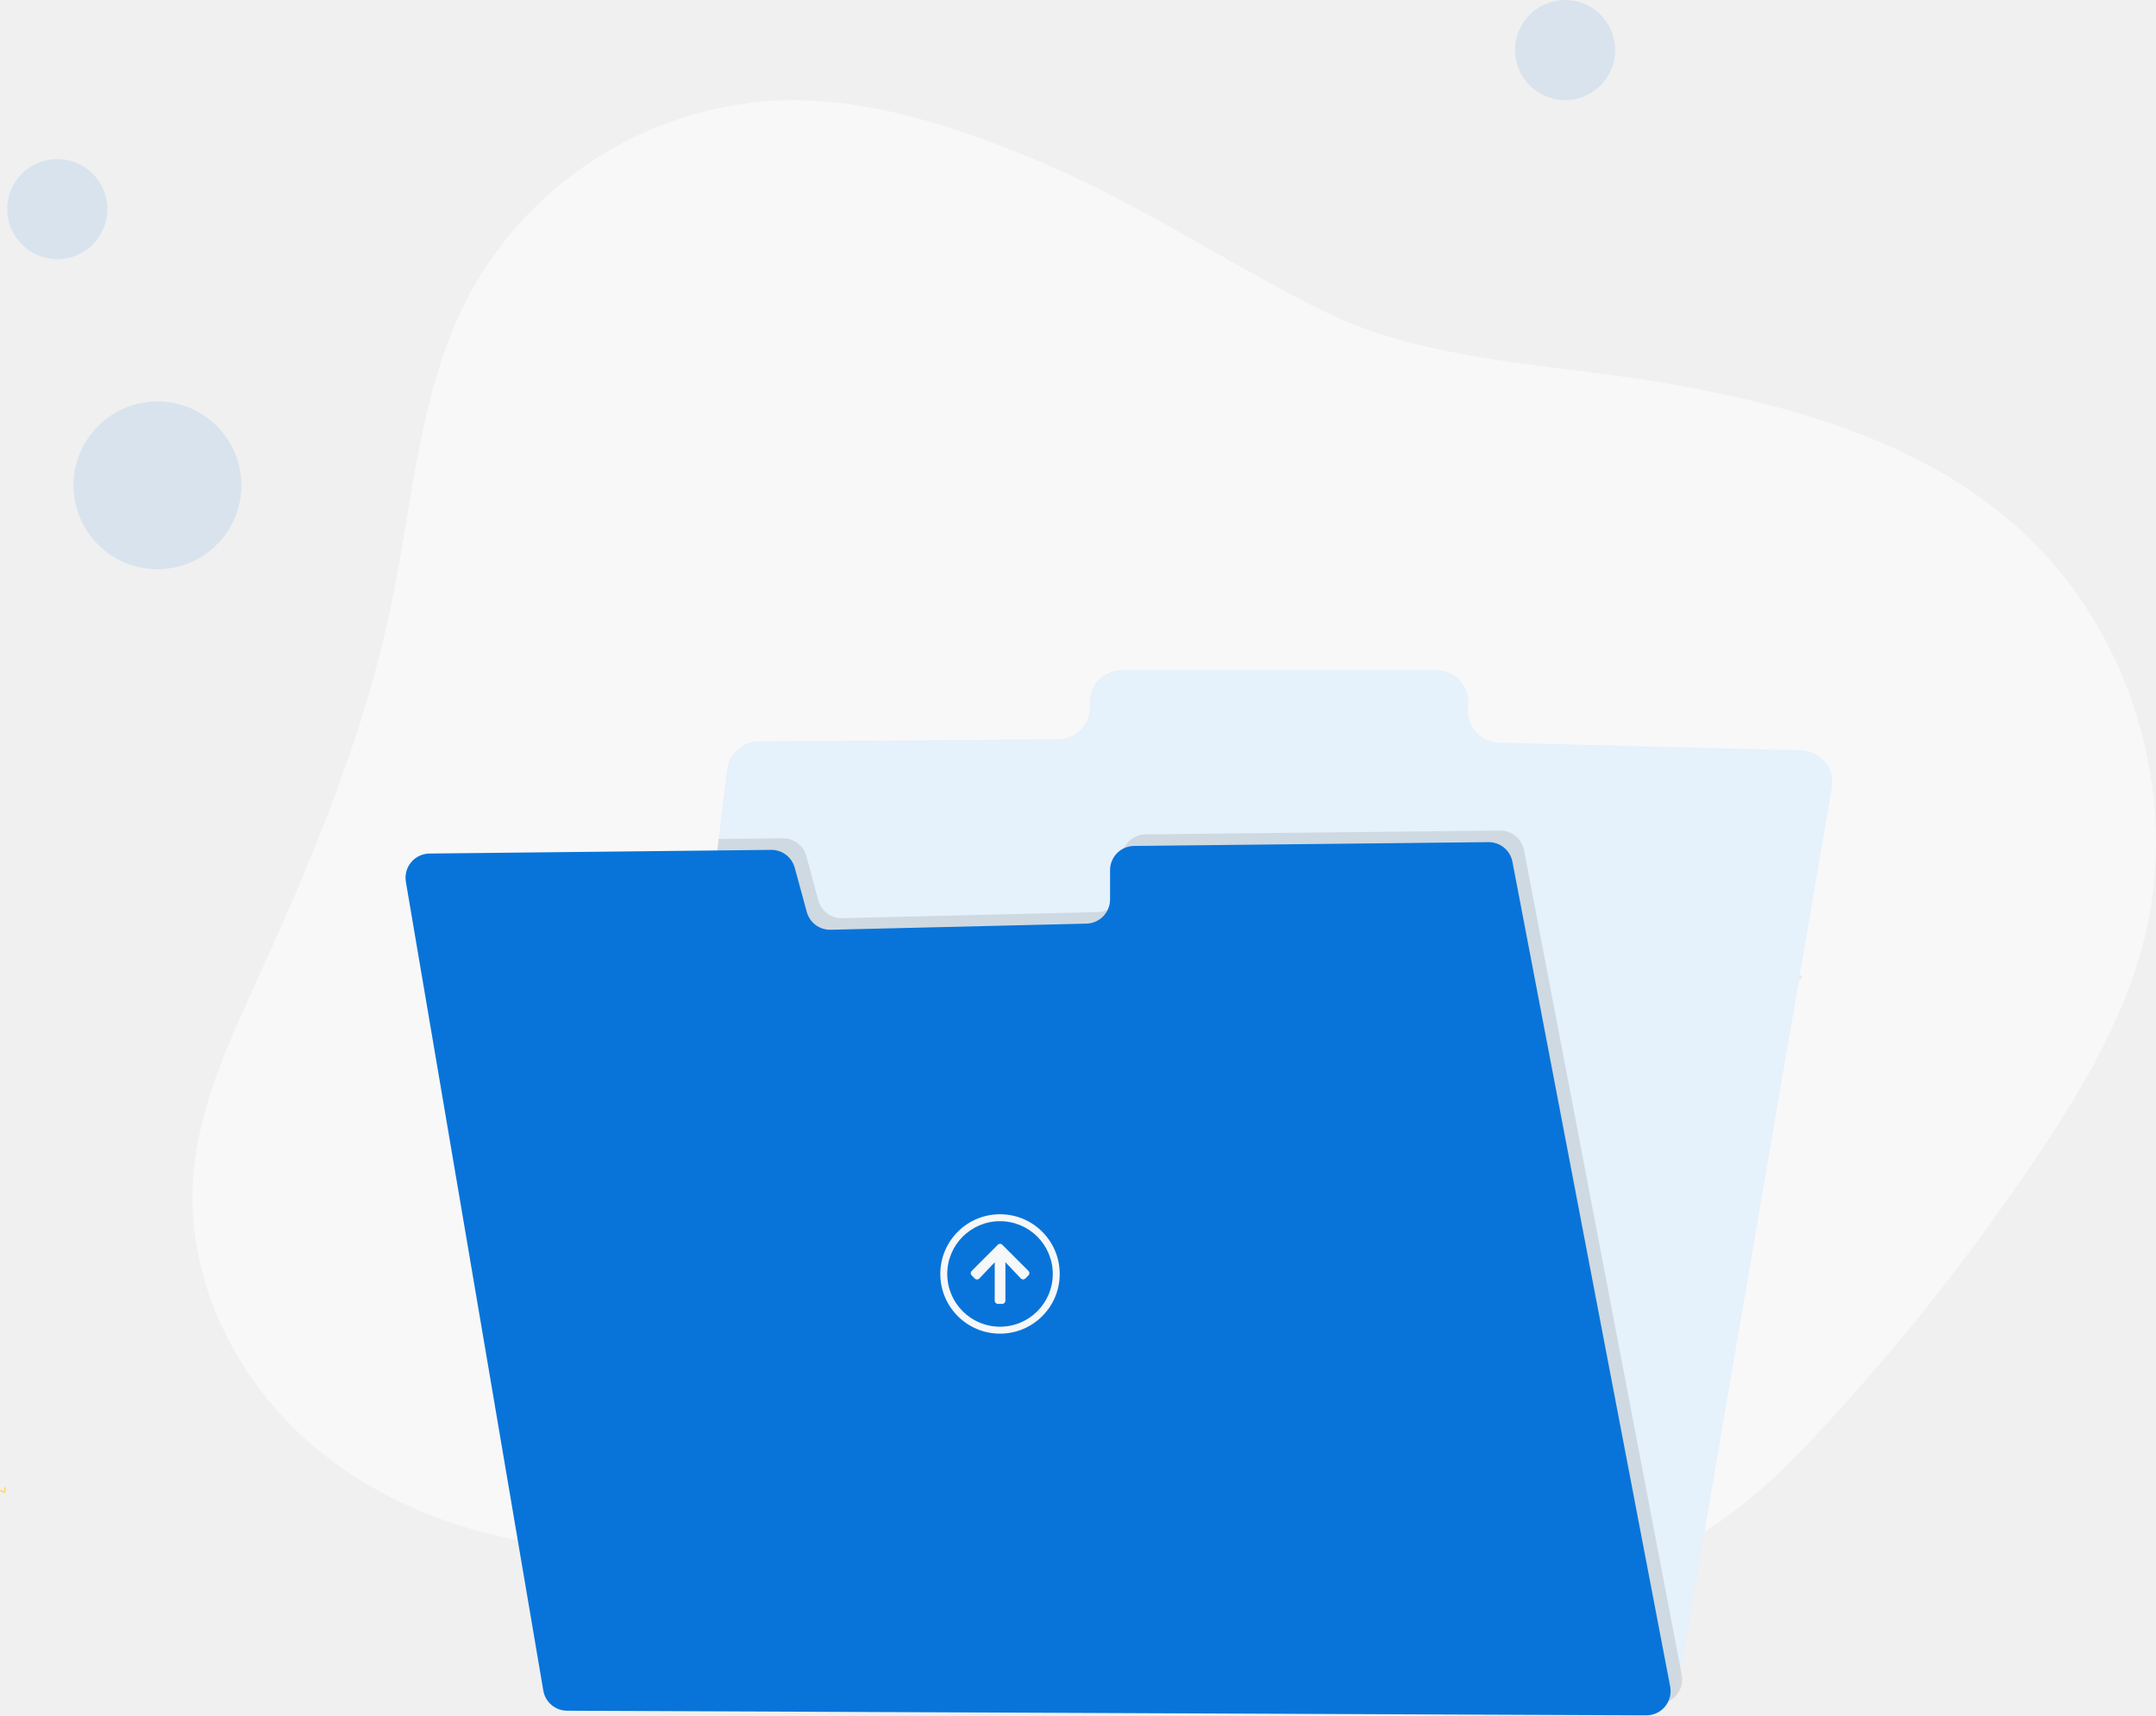
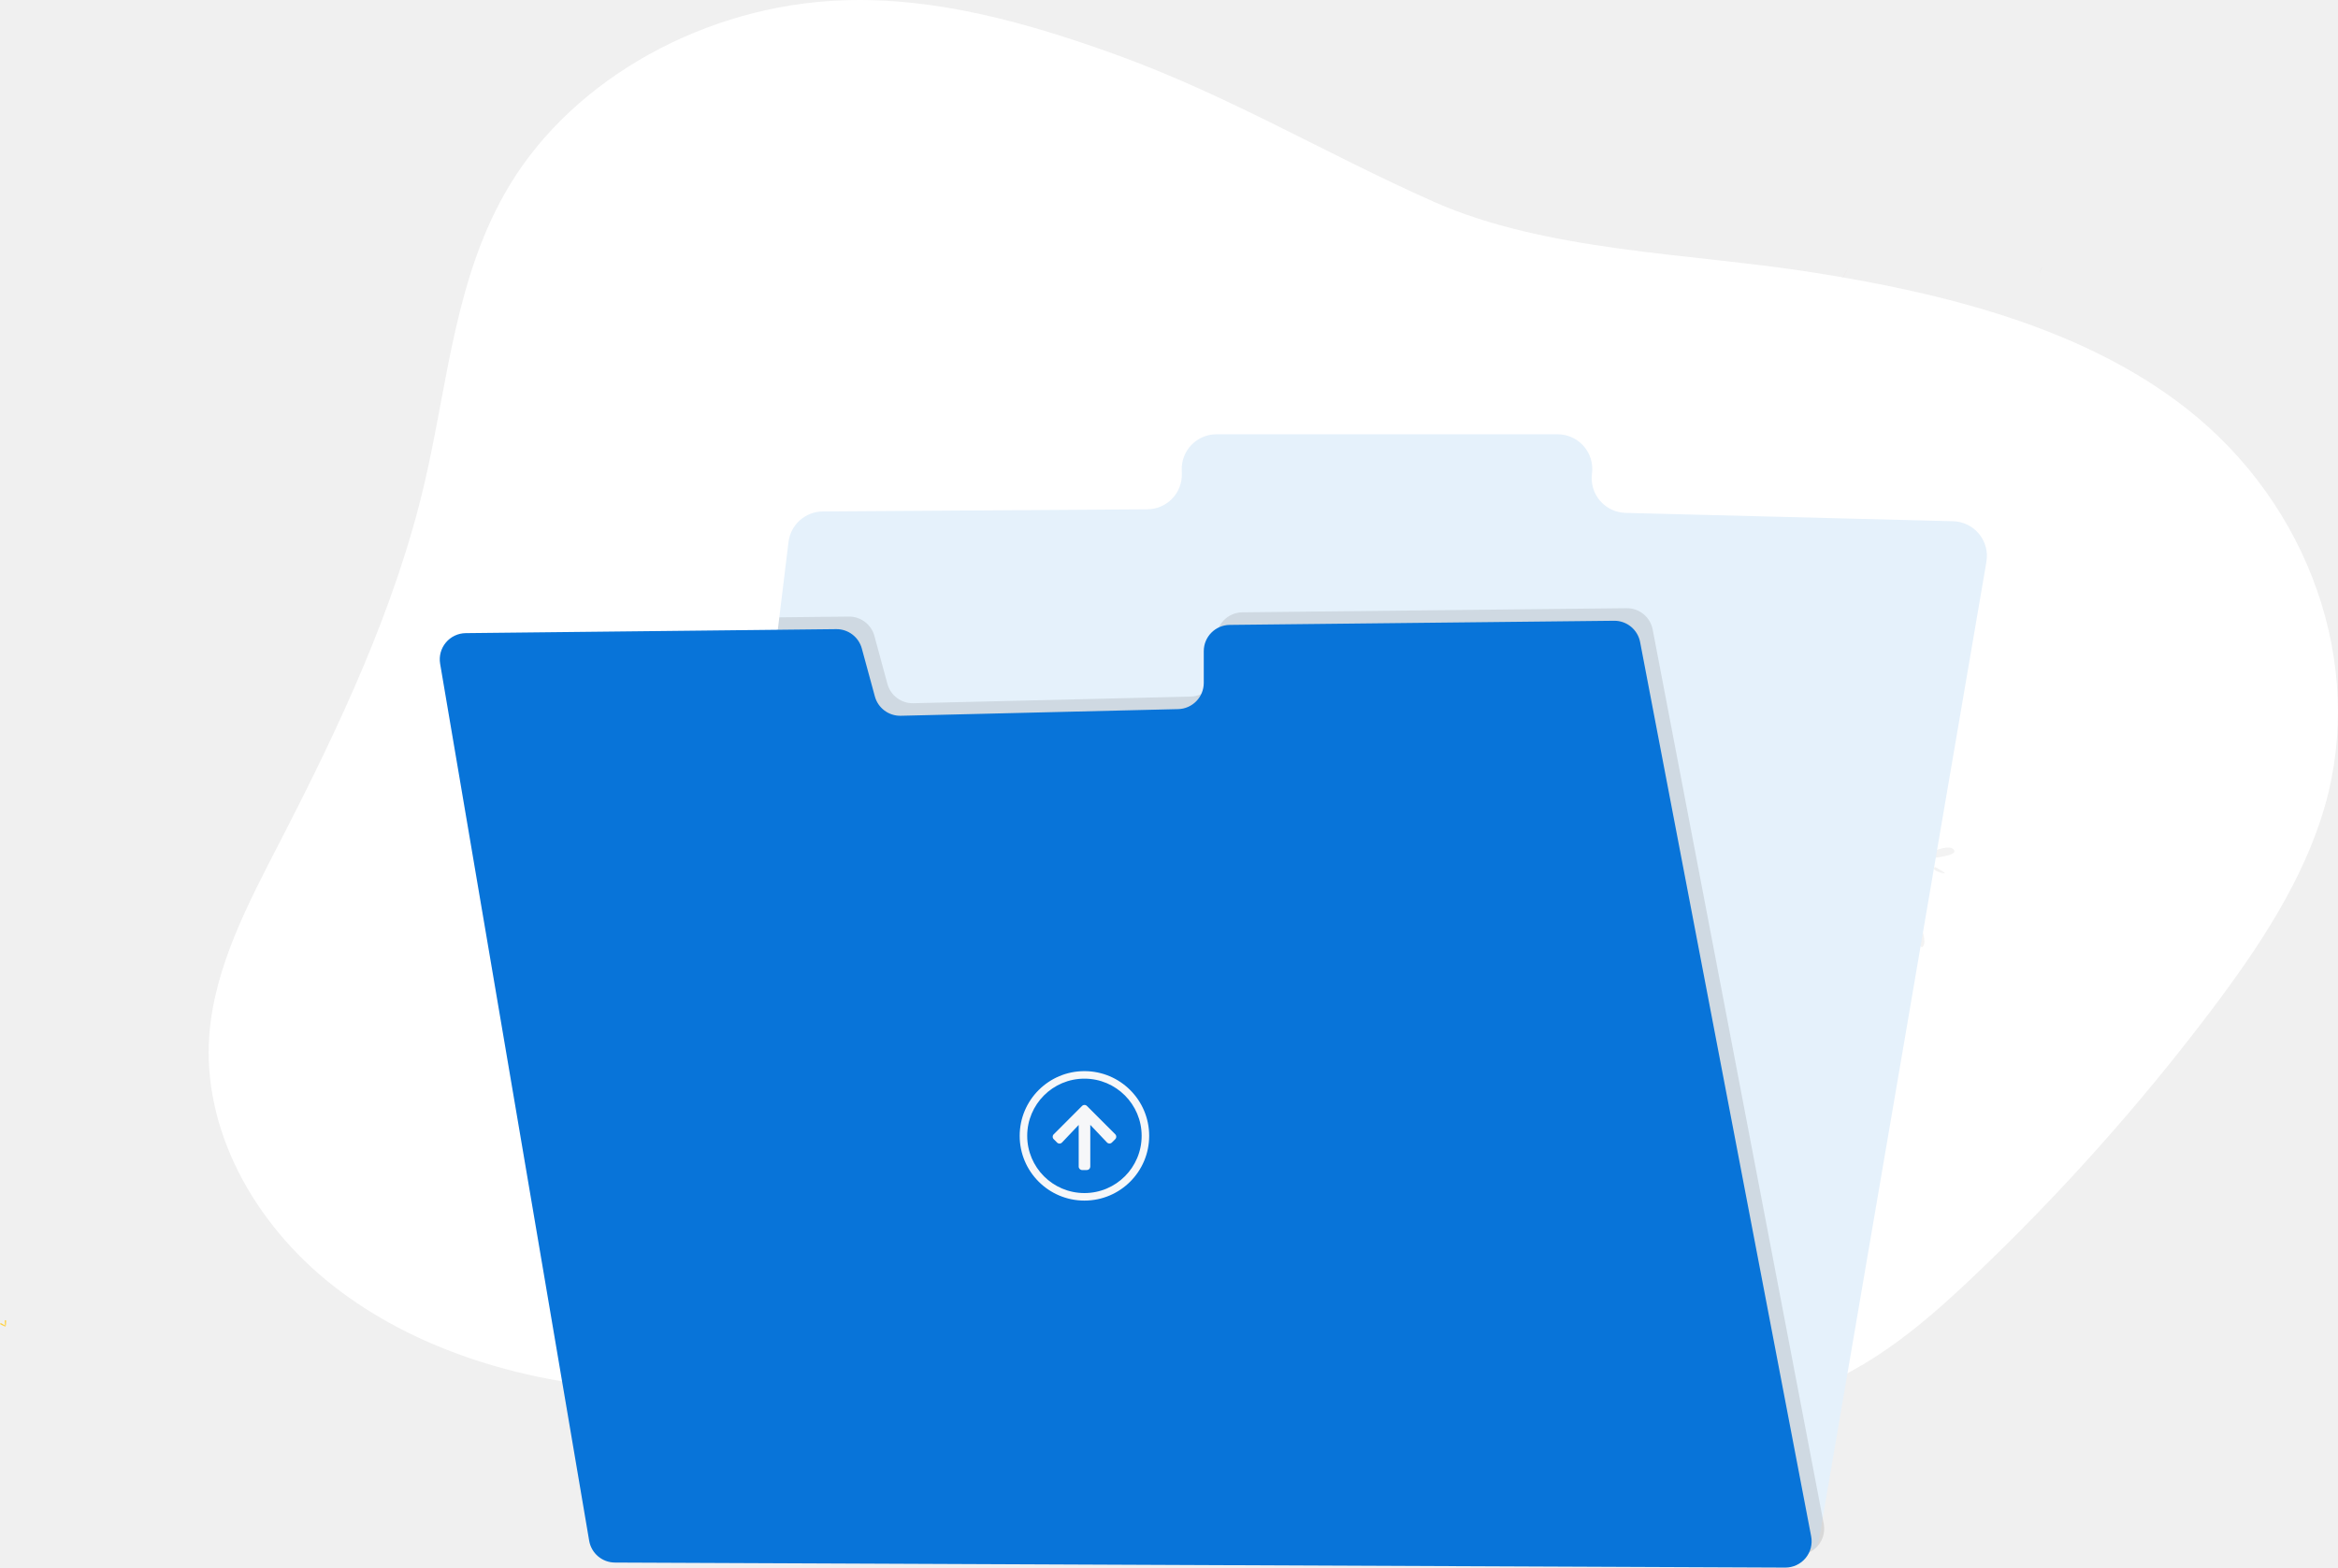
- <svg xmlns="http://www.w3.org/2000/svg" width="344.274" height="273.937" viewBox="0 0 344.274 273.937">
+ <svg xmlns="http://www.w3.org/2000/svg" width="344.274" height="230.875" viewBox="0 0 344.274 230.875">
  <defs>
-     <style>
-       .cls-1 {
-         fill: #f8f8f8;
-       }
- 
-       .cls-2 {
-         fill: url(#linear-gradient);
-       }
- 
-       .cls-3 {
-         fill: #b77983;
-       }
- 
-       .cls-4 {
-         fill: #d39999;
-       }
- 
-       .cls-5 {
-         opacity: 0.05;
-       }
- 
-       .cls-6 {
-         fill: #e5f1fb;
-       }
- 
-       .cls-10, .cls-7 {
-         opacity: 0.1;
-       }
- 
-       .cls-10, .cls-8 {
-         fill: #0874d9;
-       }
- 
-       .cls-9 {
-         fill: #ffd037;
-       }
- 
-       .cls-11 {
-         fill: #f6f7f9;
-       }
-     </style>
    <linearGradient id="linear-gradient" x1="0.5" y1="1" x2="0.5" gradientUnits="objectBoundingBox">
      <stop offset="0" stop-color="gray" stop-opacity="0.251" />
      <stop offset="0.54" stop-color="gray" stop-opacity="0.122" />
      <stop offset="1" stop-color="gray" stop-opacity="0.102" />
    </linearGradient>
  </defs>
-   <g id="undraw_upload_87y9" transform="translate(-5.529 -20.21)">
-     <path id="Path_400" data-name="Path 400" class="cls-1" d="M259.243,69.485C246.5,64.3,233.03,59.967,219.28,60.519a59.419,59.419,0,0,0-49.124,30.808c-8.065,15.124-9.059,32.855-12.532,49.639-4.279,20.682-12.474,40.336-21.231,59.558-4.7,10.31-9.666,20.871-10.437,32.19-1.073,15.711,6.439,31.37,18.217,41.831s27.43,15.964,43.124,17.168c8.356.641,17.086.048,24.509-3.84,7.852-4.115,13.575-11.552,21.457-15.6,7.307-3.772,15.851-4.286,24.053-3.8a107.708,107.708,0,0,1,31.4,6.672c11.462,4.306,22.123,10.54,33.561,14.9s24.218,6.8,35.91,3.158c10.972-3.429,19.661-11.727,27.489-20.144a352.533,352.533,0,0,0,35.042-44.334c7.06-10.574,13.629-21.732,16.753-34.058,5.966-23.563-2.246-50.15-20.467-66.244-15.087-13.331-35.347-19.119-55.176-22.63-18.08-3.2-38.985-3.4-55.629-11.747C290.328,86.077,275.886,76.254,259.243,69.485Z" transform="translate(-89.596 -24.268)" />
-     <path id="Path_402" data-name="Path 402" class="cls-2" d="M855.405,216.632c.056-.126.1-.259.144-.392a8.2,8.2,0,0,0-.37.906C855.258,216.972,855.335,216.8,855.405,216.632Z" transform="translate(-549.294 -140.79)" />
-     <path id="Path_404" data-name="Path 404" class="cls-3" d="M753.479,566.792c-.133,1.645-4.181,1.024-4.181,1.024-6.714.932-5.6-5.649-5.6-5.649v-.336l.233-6.137.067-1.712s7.394-3.379,7.205-2.669a4.206,4.206,0,0,0,.3,1.6c.37,1.15.9,2.451.9,2.451a22.1,22.1,0,0,1-.177,3.512c-.222.8,1.157,2.935,1.157,2.935s0,.133.022.37A43.11,43.11,0,0,1,753.479,566.792Z" transform="translate(-478.98 -351.926)" />
-     <path id="Path_409" data-name="Path 409" class="cls-4" d="M763.626,216.03C761.493,219.941,763.53,216.148,763.626,216.03Z" transform="translate(-485.796 -140.658)" />
-     <path id="Path_411" data-name="Path 411" class="cls-5" d="M752.091,552.91c-2.78,3.305-5.782,3.25-7.571,2.784l.067-1.712s7.394-3.379,7.205-2.669A3.927,3.927,0,0,0,752.091,552.91Z" transform="translate(-479.544 -351.926)" />
-     <path id="Path_414" data-name="Path 414" class="cls-5" d="M806.13,489.35s4.492-2.588,5.471-1.423S806.13,489.35,806.13,489.35Z" transform="translate(-518.378 -311.845)" />
-     <path id="Path_415" data-name="Path 415" class="cls-5" d="M813.185,496.14s-.739.37.891.843S813.185,496.14,813.185,496.14Z" transform="translate(-522.719 -317.212)" />
-     <path id="Path_416" data-name="Path 416" class="cls-5" d="M739.993,476.793c-.152.044,3.738,2.625,7.25.488C747.228,477.281,740.869,476.527,739.993,476.793Z" transform="translate(-476.688 -304.982)" />
-     <path id="Path_417" data-name="Path 417" class="cls-5" d="M752.675,490.24a4.767,4.767,0,0,1-3.246,2.4C747.247,492.954,752.675,490.24,752.675,490.24Z" transform="translate(-482.313 -313.493)" />
-     <path id="Path_418" data-name="Path 418" class="cls-5" d="M797.71,502.52s5.117,8.133,4.137,10.052S797.71,502.52,797.71,502.52Z" transform="translate(-513.07 -321.233)" />
-     <path id="Path_429" data-name="Path 429" class="cls-5" d="M753.526,583.448a10.5,10.5,0,0,1-.044,1.231c-.133,1.645-4.181,1.024-4.181,1.024-3.7.514-5.028-1.261-5.468-2.958a6.771,6.771,0,0,1-.2-1.686,6.994,6.994,0,0,1,.067-1.013v-.336a2.473,2.473,0,0,1,2.3.469,3.905,3.905,0,0,0,3.826.311,5.133,5.133,0,0,1,2.218.665c.348.3.921-.422,1.357-1.109.026.444.067,1.246.092,2.1C753.519,582.59,753.526,583.034,753.526,583.448Z" transform="translate(-478.983 -369.821)" />
-     <path id="Path_430" data-name="Path 430" class="cls-5" d="M747.035,585.857s-1.109,1.087-3.2-.591a6.777,6.777,0,0,1-.2-1.686A19.345,19.345,0,0,0,747.035,585.857Z" transform="translate(-478.983 -372.326)" />
-     <path id="Path_431" data-name="Path 431" class="cls-5" d="M768.352,587.781a.835.835,0,0,1-1.2-.192,7.913,7.913,0,0,0,1.183-1.109C768.344,586.924,768.352,587.367,768.352,587.781Z" transform="translate(-493.808 -374.154)" />
-     <path id="Path_434" data-name="Path 434" class="cls-5" d="M793.868,589.841a.832.832,0,0,0,1.2-.192,7.818,7.818,0,0,1-1.183-1.109C793.872,588.98,793.865,589.424,793.868,589.841Z" transform="translate(-510.648 -375.452)" />
-     <path id="Path_451" data-name="Path 451" class="cls-6" d="M310.07,520.668a5.083,5.083,0,0,1-1.135-3.871l16.318-133.523,1.353-11.091a5.12,5.12,0,0,1,5.043-4.5l47.8-.318a5.113,5.113,0,0,0,5.08-5.253l-.019-.507a5.117,5.117,0,0,1,5.113-5.29h50.227a5.113,5.113,0,0,1,5.113,5.1,5.458,5.458,0,0,1-.044.688,5.113,5.113,0,0,0,4.939,5.789l48.238,1.231A5.109,5.109,0,0,1,503,375.1L478.887,515.958l-.455,2.662a5,5,0,0,1-.739,1.908Z" transform="translate(-204.969 -229.083)" />
-     <path id="Path_457" data-name="Path 457" class="cls-7" d="M438.374,528.709c-11.564-1.36-23.195-4.163-33.165-9.3a100.6,100.6,0,0,1-21.679-14.562c17.036-1.383,19.483-10.7,19.483-10.7C415.642,514.191,438.374,528.709,438.374,528.709Z" transform="translate(-252.011 -315.958)" />
-     <path id="Path_494" data-name="Path 494" class="cls-7" d="M477.686,564.166a3.811,3.811,0,0,1-2.447.865l-165.169-.7a5.083,5.083,0,0,1-1.135-3.871l16.318-133.523,10.233-.111a3.867,3.867,0,0,1,3.771,2.854l1.911,7.054a3.867,3.867,0,0,0,3.823,2.854l40.84-.98a3.867,3.867,0,0,0,3.775-3.867v-4.673a3.867,3.867,0,0,1,3.823-3.867l56.593-.61a3.867,3.867,0,0,1,3.834,3.139L478.884,559.6l.163.843A3.845,3.845,0,0,1,477.686,564.166Z" transform="translate(-204.969 -272.744)" />
-     <path id="Path_495" data-name="Path 495" class="cls-8" d="M390.813,430.6l-56.593.61a3.867,3.867,0,0,0-3.826,3.863v4.677a3.867,3.867,0,0,1-3.771,3.863l-40.836.98a3.863,3.863,0,0,1-3.826-2.854l-1.919-7.05a3.863,3.863,0,0,0-3.775-2.854l-54.549.588a3.863,3.863,0,0,0-3.771,4.51l21.945,129.157a3.867,3.867,0,0,0,3.8,3.22l172.33.739a3.867,3.867,0,0,0,3.812-4.592L394.646,433.738A3.863,3.863,0,0,0,390.813,430.6Z" transform="translate(-147.608 -275.902)" />
-     <path id="Path_512" data-name="Path 512" class="cls-9" d="M44.66,709.466c0,.37.041.669.092.669s.092-.3.092-.669-.052-.2-.1-.2S44.66,709.1,44.66,709.466Z" transform="translate(-38.419 -451.524)" />
-     <path id="Path_513" data-name="Path 513" class="cls-9" d="M42.932,710.638c.325.177.606.281.632.237s-.218-.222-.543-.4-.2-.048-.222,0S42.606,710.461,42.932,710.638Z" transform="translate(-37.204 -452.252)" />
-     <circle id="Ellipse_211" data-name="Ellipse 211" class="cls-10" cx="7.997" cy="7.997" r="7.997" transform="translate(6.681 45.605)" />
-     <circle id="Ellipse_213" data-name="Ellipse 213" class="cls-10" cx="7.997" cy="7.997" r="7.997" transform="translate(247.452 20.21)" />
-     <circle id="Ellipse_214" data-name="Ellipse 214" class="cls-10" cx="13.401" cy="13.401" r="13.401" transform="translate(17.269 84.315)" />
-     <path id="Path_520" data-name="Path 520" class="cls-11" d="M462.66,609.645l-.473-.473a.506.506,0,0,1,0-.739l4.152-4.155a.507.507,0,0,1,.739,0l4.152,4.152a.514.514,0,0,1,0,.739l-.473.473a.514.514,0,0,1-.739,0l-2.455-2.588v6.141a.51.51,0,0,1-.51.514h-.684a.514.514,0,0,1-.514-.514v-6.133l-2.455,2.588a.514.514,0,0,1-.739,0Z" transform="translate(-301.487 -385.27)" />
-     <path id="Path_521" data-name="Path 521" class="cls-11" d="M458.414,592.449a8.425,8.425,0,1,1-8.425,8.425,8.425,8.425,0,0,1,8.425-8.425m0-1.109a9.534,9.534,0,1,0,9.534,9.534A9.534,9.534,0,0,0,458.414,591.34Z" transform="translate(-293.201 -377.217)" />
+   <g id="undraw_upload_87y9" transform="translate(-5.529 -36.203)">
+     <path id="Path_400" data-name="Path 400" d="M259.243,68.445c-12.745-4.583-26.213-8.42-39.963-7.931-20.23.7-39.606,11.459-49.124,27.252-8.065,13.379-9.059,29.062-12.532,43.909-4.279,18.3-12.474,35.68-21.231,52.684-4.7,9.12-9.666,18.462-10.437,28.474-1.073,13.9,6.439,27.749,18.217,37s27.43,14.122,43.124,15.186c8.356.567,17.086.042,24.509-3.4,7.852-3.64,13.575-10.218,21.457-13.8,7.307-3.336,15.851-3.791,24.053-3.358a119.913,119.913,0,0,1,31.4,5.9c11.462,3.809,22.123,9.323,33.561,13.184s24.218,6.018,35.91,2.793c10.972-3.033,19.661-10.373,27.489-17.819a321.254,321.254,0,0,0,35.042-39.217c7.06-9.354,13.629-19.223,16.753-30.127,5.966-20.843-2.246-44.361-20.467-58.6-15.087-11.792-35.347-16.912-55.176-20.018-18.08-2.833-38.985-3.009-55.629-10.391C290.328,83.122,275.886,74.432,259.243,68.445Z" transform="translate(-89.596 -24.268)" fill="#fff" />
+     <path id="Path_402" data-name="Path 402" d="M855.405,216.632c.056-.126.1-.259.144-.392a8.2,8.2,0,0,0-.37.906C855.258,216.972,855.335,216.8,855.405,216.632Z" transform="translate(-549.294 -140.79)" fill="url(#linear-gradient)" />
+     <path id="Path_404" data-name="Path 404" d="M753.479,566.792c-.133,1.645-4.181,1.024-4.181,1.024-6.714.932-5.6-5.649-5.6-5.649v-.336l.233-6.137.067-1.712s7.394-3.379,7.205-2.669a4.206,4.206,0,0,0,.3,1.6c.37,1.15.9,2.451.9,2.451a22.1,22.1,0,0,1-.177,3.512c-.222.8,1.157,2.935,1.157,2.935s0,.133.022.37A43.11,43.11,0,0,1,753.479,566.792Z" transform="translate(-478.98 -370.226)" fill="#b77983" />
+     <path id="Path_409" data-name="Path 409" d="M763.626,216.03C761.493,219.941,763.53,216.148,763.626,216.03Z" transform="translate(-485.796 -140.658)" fill="#d39999" />
+     <path id="Path_411" data-name="Path 411" d="M752.091,552.91c-2.78,3.305-5.782,3.25-7.571,2.784l.067-1.712s7.394-3.379,7.205-2.669A3.927,3.927,0,0,0,752.091,552.91Z" transform="translate(-479.544 -369.359)" opacity="0.05" />
+     <path id="Path_414" data-name="Path 414" d="M806.13,489.35s4.492-2.588,5.471-1.423S806.13,489.35,806.13,489.35Z" transform="translate(-518.378 -326.591)" opacity="0.05" />
+     <path id="Path_415" data-name="Path 415" d="M813.185,496.14s-.739.37.891.843S813.185,496.14,813.185,496.14Z" transform="translate(-522.719 -332.245)" opacity="0.05" />
+     <path id="Path_416" data-name="Path 416" d="M739.993,476.793c-.152.044,3.738,2.625,7.25.488C747.228,477.281,740.869,476.527,739.993,476.793Z" transform="translate(-476.688 -319.284)" opacity="0.05" />
+     <path id="Path_417" data-name="Path 417" d="M752.675,490.24a4.767,4.767,0,0,1-3.246,2.4C747.247,492.954,752.675,490.24,752.675,490.24Z" transform="translate(-482.313 -328.382)" opacity="0.05" />
+     <path id="Path_418" data-name="Path 418" d="M797.71,502.52s5.117,8.133,4.137,10.052S797.71,502.52,797.71,502.52Z" transform="translate(-513.07 -337.089)" opacity="0.05" />
+     <path id="Path_429" data-name="Path 429" d="M753.526,583.448a10.5,10.5,0,0,1-.044,1.231c-.133,1.645-4.181,1.024-4.181,1.024-3.7.514-5.028-1.261-5.468-2.958a6.771,6.771,0,0,1-.2-1.686,6.994,6.994,0,0,1,.067-1.013v-.336a2.473,2.473,0,0,1,2.3.469,3.905,3.905,0,0,0,3.826.311,5.133,5.133,0,0,1,2.218.665c.348.3.921-.422,1.357-1.109.026.444.067,1.246.092,2.1C753.519,582.59,753.526,583.034,753.526,583.448Z" transform="translate(-478.983 -388.486)" opacity="0.05" />
+     <path id="Path_430" data-name="Path 430" d="M747.035,585.857s-1.109,1.087-3.2-.591a6.777,6.777,0,0,1-.2-1.686A19.345,19.345,0,0,0,747.035,585.857Z" transform="translate(-478.983 -390.884)" opacity="0.05" />
+     <path id="Path_431" data-name="Path 431" d="M768.352,587.781a.835.835,0,0,1-1.2-.192,7.913,7.913,0,0,0,1.183-1.109C768.344,586.924,768.352,587.367,768.352,587.781Z" transform="translate(-493.808 -392.743)" opacity="0.05" />
+     <path id="Path_434" data-name="Path 434" d="M793.868,589.841a.832.832,0,0,0,1.2-.192,7.818,7.818,0,0,1-1.183-1.109C793.872,588.98,793.865,589.424,793.868,589.841Z" transform="translate(-510.648 -394.121)" opacity="0.05" />
+     <path id="Path_451" data-name="Path 451" d="M310.07,520.668a5.083,5.083,0,0,1-1.135-3.871l16.318-133.523,1.353-11.091a5.12,5.12,0,0,1,5.043-4.5l47.8-.318a5.113,5.113,0,0,0,5.08-5.253l-.019-.507a5.117,5.117,0,0,1,5.113-5.29h50.227a5.113,5.113,0,0,1,5.113,5.1,5.458,5.458,0,0,1-.044.688,5.113,5.113,0,0,0,4.939,5.789l48.238,1.231A5.109,5.109,0,0,1,503,375.1L478.887,515.958l-.455,2.662a5,5,0,0,1-.739,1.908Z" transform="translate(-204.969 -256.151)" fill="#e5f1fb" />
+     <path id="Path_457" data-name="Path 457" d="M438.374,528.709c-11.564-1.36-23.195-4.163-33.165-9.3a100.6,100.6,0,0,1-21.679-14.562c17.036-1.383,19.483-10.7,19.483-10.7C415.642,514.191,438.374,528.709,438.374,528.709Z" transform="translate(-252.011 -333.163)" opacity="0.1" />
+     <path id="Path_494" data-name="Path 494" d="M477.686,564.166a3.811,3.811,0,0,1-2.447.865l-165.169-.7a5.083,5.083,0,0,1-1.135-3.871l16.318-133.523,10.233-.111a3.867,3.867,0,0,1,3.771,2.854l1.911,7.054a3.867,3.867,0,0,0,3.823,2.854l40.84-.98a3.867,3.867,0,0,0,3.775-3.867v-4.673a3.867,3.867,0,0,1,3.823-3.867l56.593-.61a3.867,3.867,0,0,1,3.834,3.139L478.884,559.6l.163.843A3.845,3.845,0,0,1,477.686,564.166Z" transform="translate(-204.969 -299.812)" opacity="0.1" />
+     <path id="Path_495" data-name="Path 495" d="M390.813,430.6l-56.593.61a3.867,3.867,0,0,0-3.826,3.863v4.677a3.867,3.867,0,0,1-3.771,3.863l-40.836.98a3.863,3.863,0,0,1-3.826-2.854l-1.919-7.05a3.863,3.863,0,0,0-3.775-2.854l-54.549.588a3.863,3.863,0,0,0-3.771,4.51l21.945,129.157a3.867,3.867,0,0,0,3.8,3.22l172.33.739a3.867,3.867,0,0,0,3.812-4.592L394.646,433.738A3.863,3.863,0,0,0,390.813,430.6Z" transform="translate(-147.608 -302.97)" fill="#0874d9" />
+     <path id="Path_512" data-name="Path 512" d="M44.66,709.466c0,.37.041.669.092.669s.092-.3.092-.669-.052-.2-.1-.2S44.66,709.1,44.66,709.466Z" transform="translate(-38.419 -478.592)" fill="#ffd037" />
+     <path id="Path_513" data-name="Path 513" d="M42.932,710.638c.325.177.606.281.632.237s-.218-.222-.543-.4-.2-.048-.222,0S42.606,710.461,42.932,710.638Z" transform="translate(-37.204 -479.32)" fill="#ffd037" />
+     <path id="Path_520" data-name="Path 520" d="M462.66,609.645l-.473-.473a.506.506,0,0,1,0-.739l4.152-4.155a.507.507,0,0,1,.739,0l4.152,4.152a.514.514,0,0,1,0,.739l-.473.473a.514.514,0,0,1-.739,0l-2.455-2.588v6.141a.51.51,0,0,1-.51.514h-.684a.514.514,0,0,1-.514-.514v-6.133l-2.455,2.588a.514.514,0,0,1-.739,0Z" transform="translate(-301.487 -405.177)" fill="#f6f7f9" />
+     <path id="Path_521" data-name="Path 521" d="M458.414,592.449a8.425,8.425,0,1,1-8.425,8.425,8.425,8.425,0,0,1,8.425-8.425m0-1.109a9.534,9.534,0,1,0,9.534,9.534A9.534,9.534,0,0,0,458.414,591.34Z" transform="translate(-293.201 -397.379)" fill="#f6f7f9" />
  </g>
</svg>
